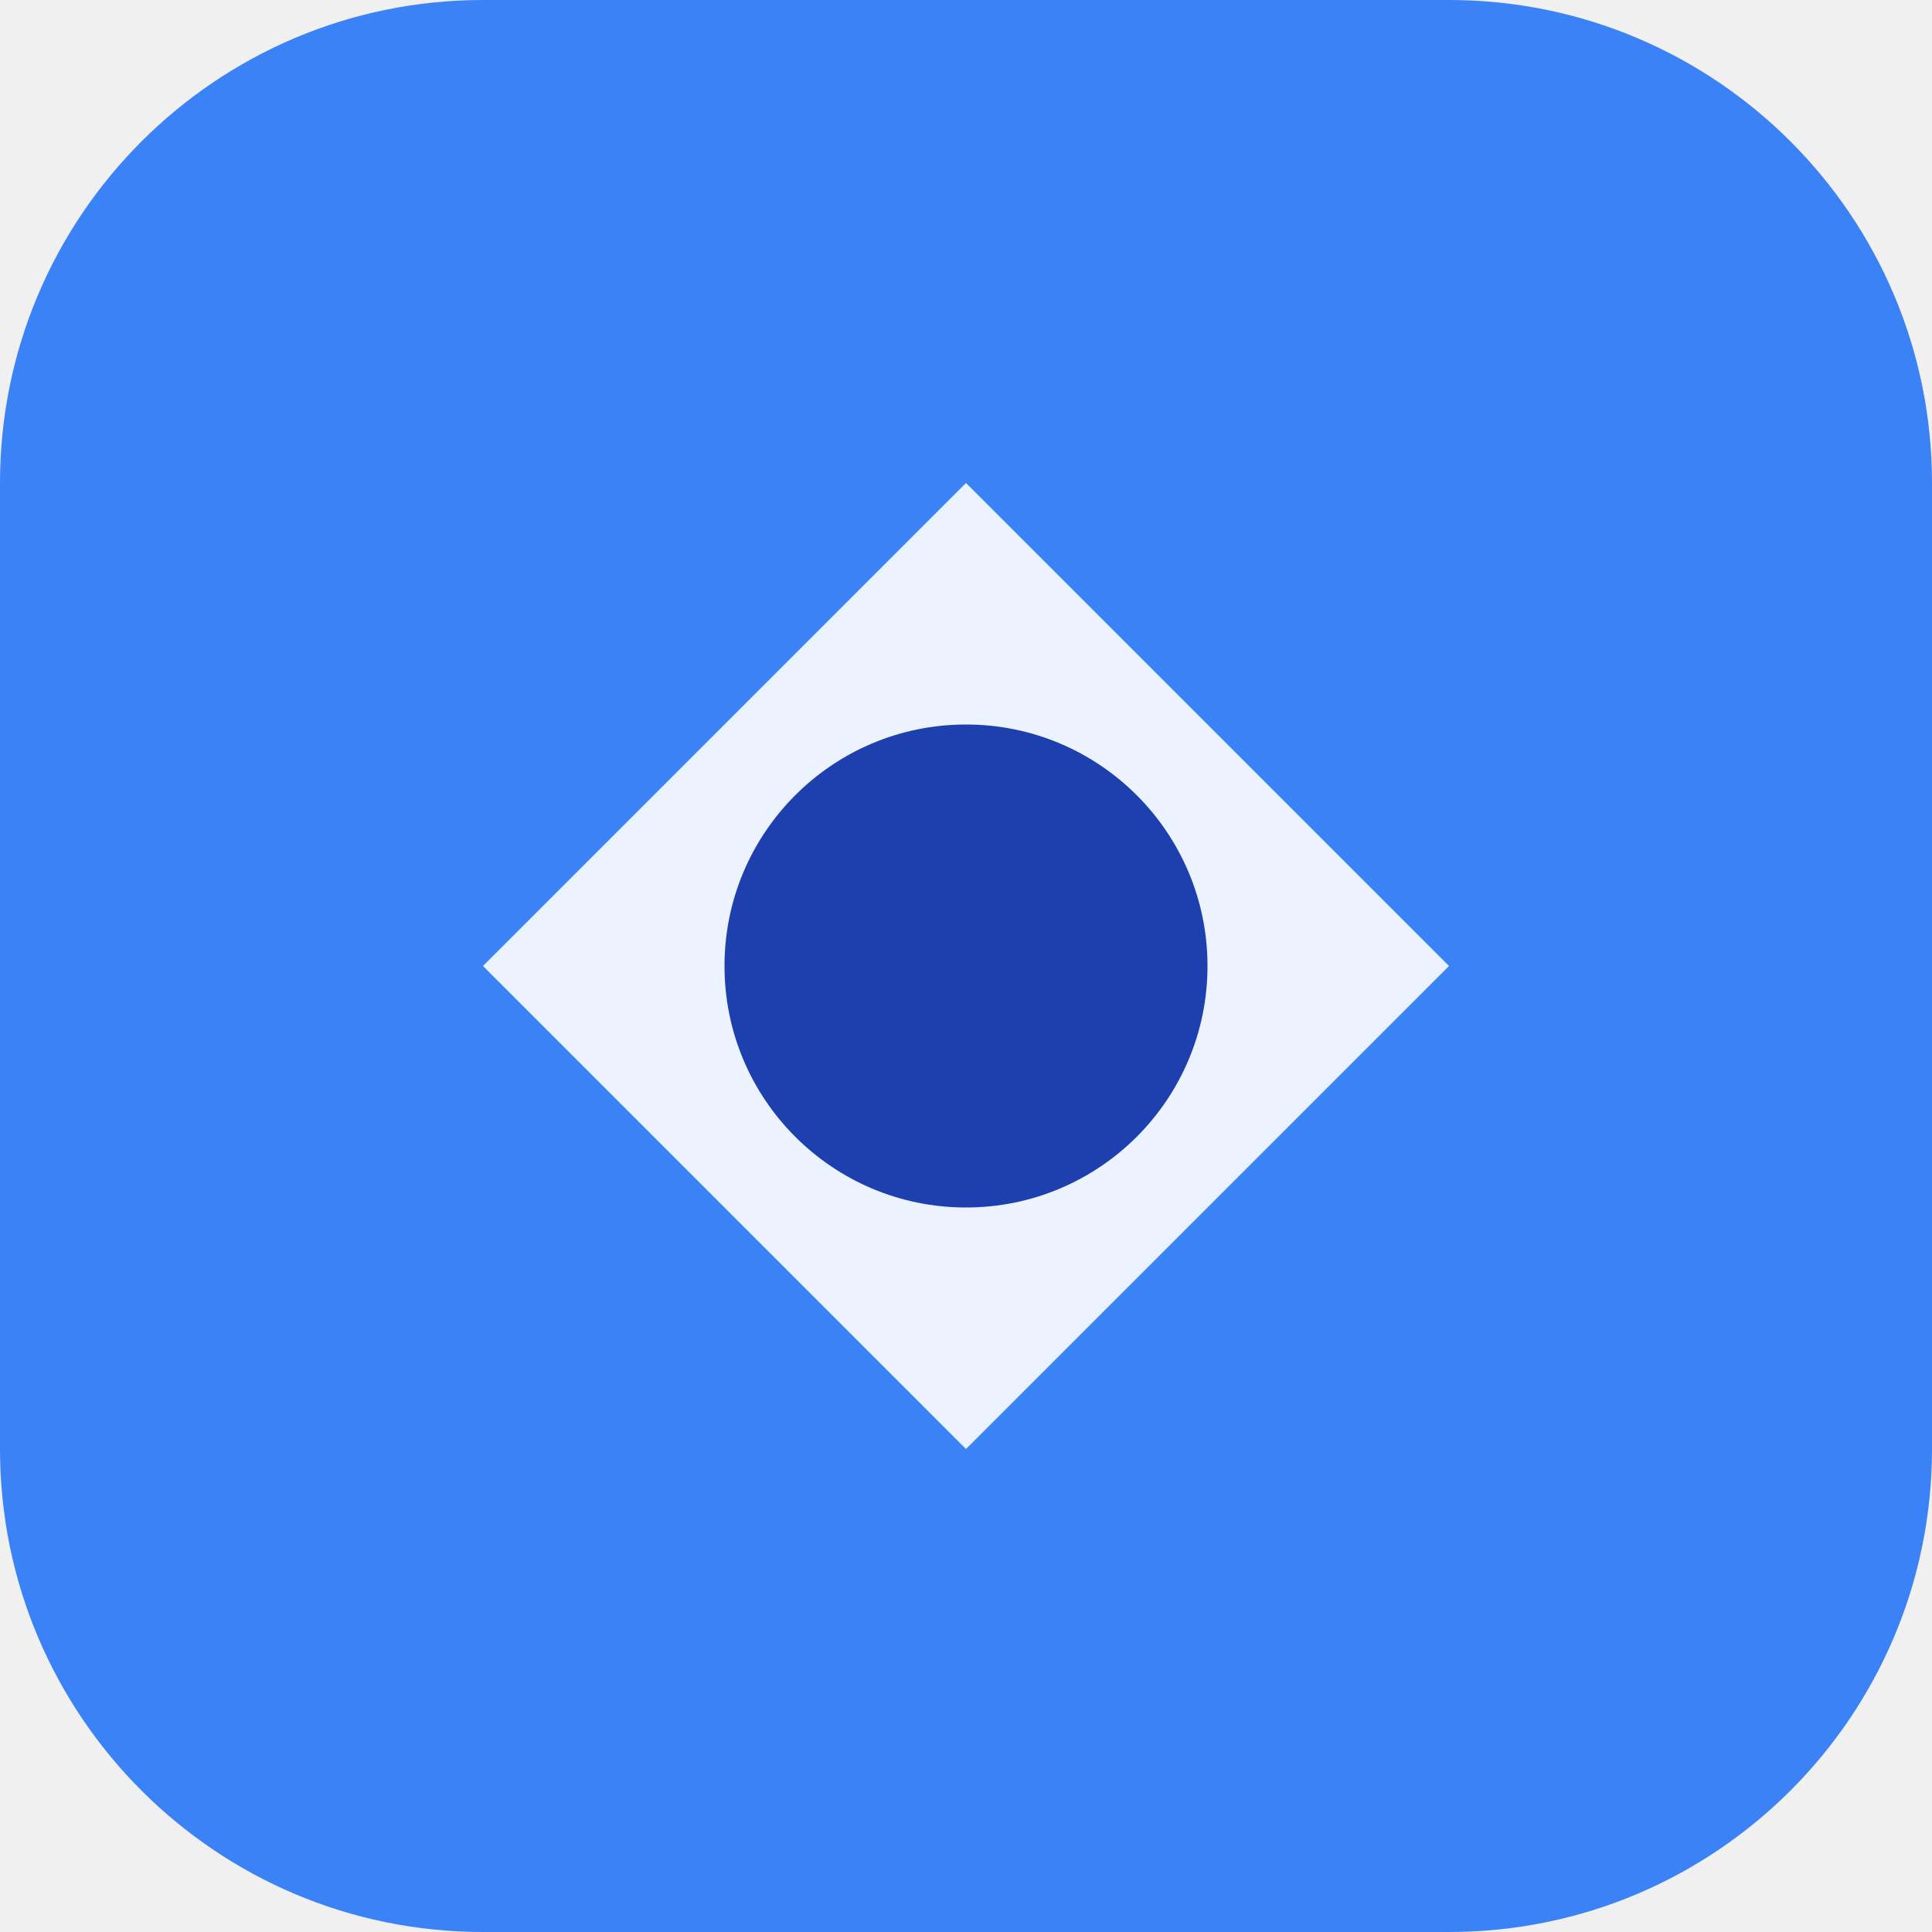
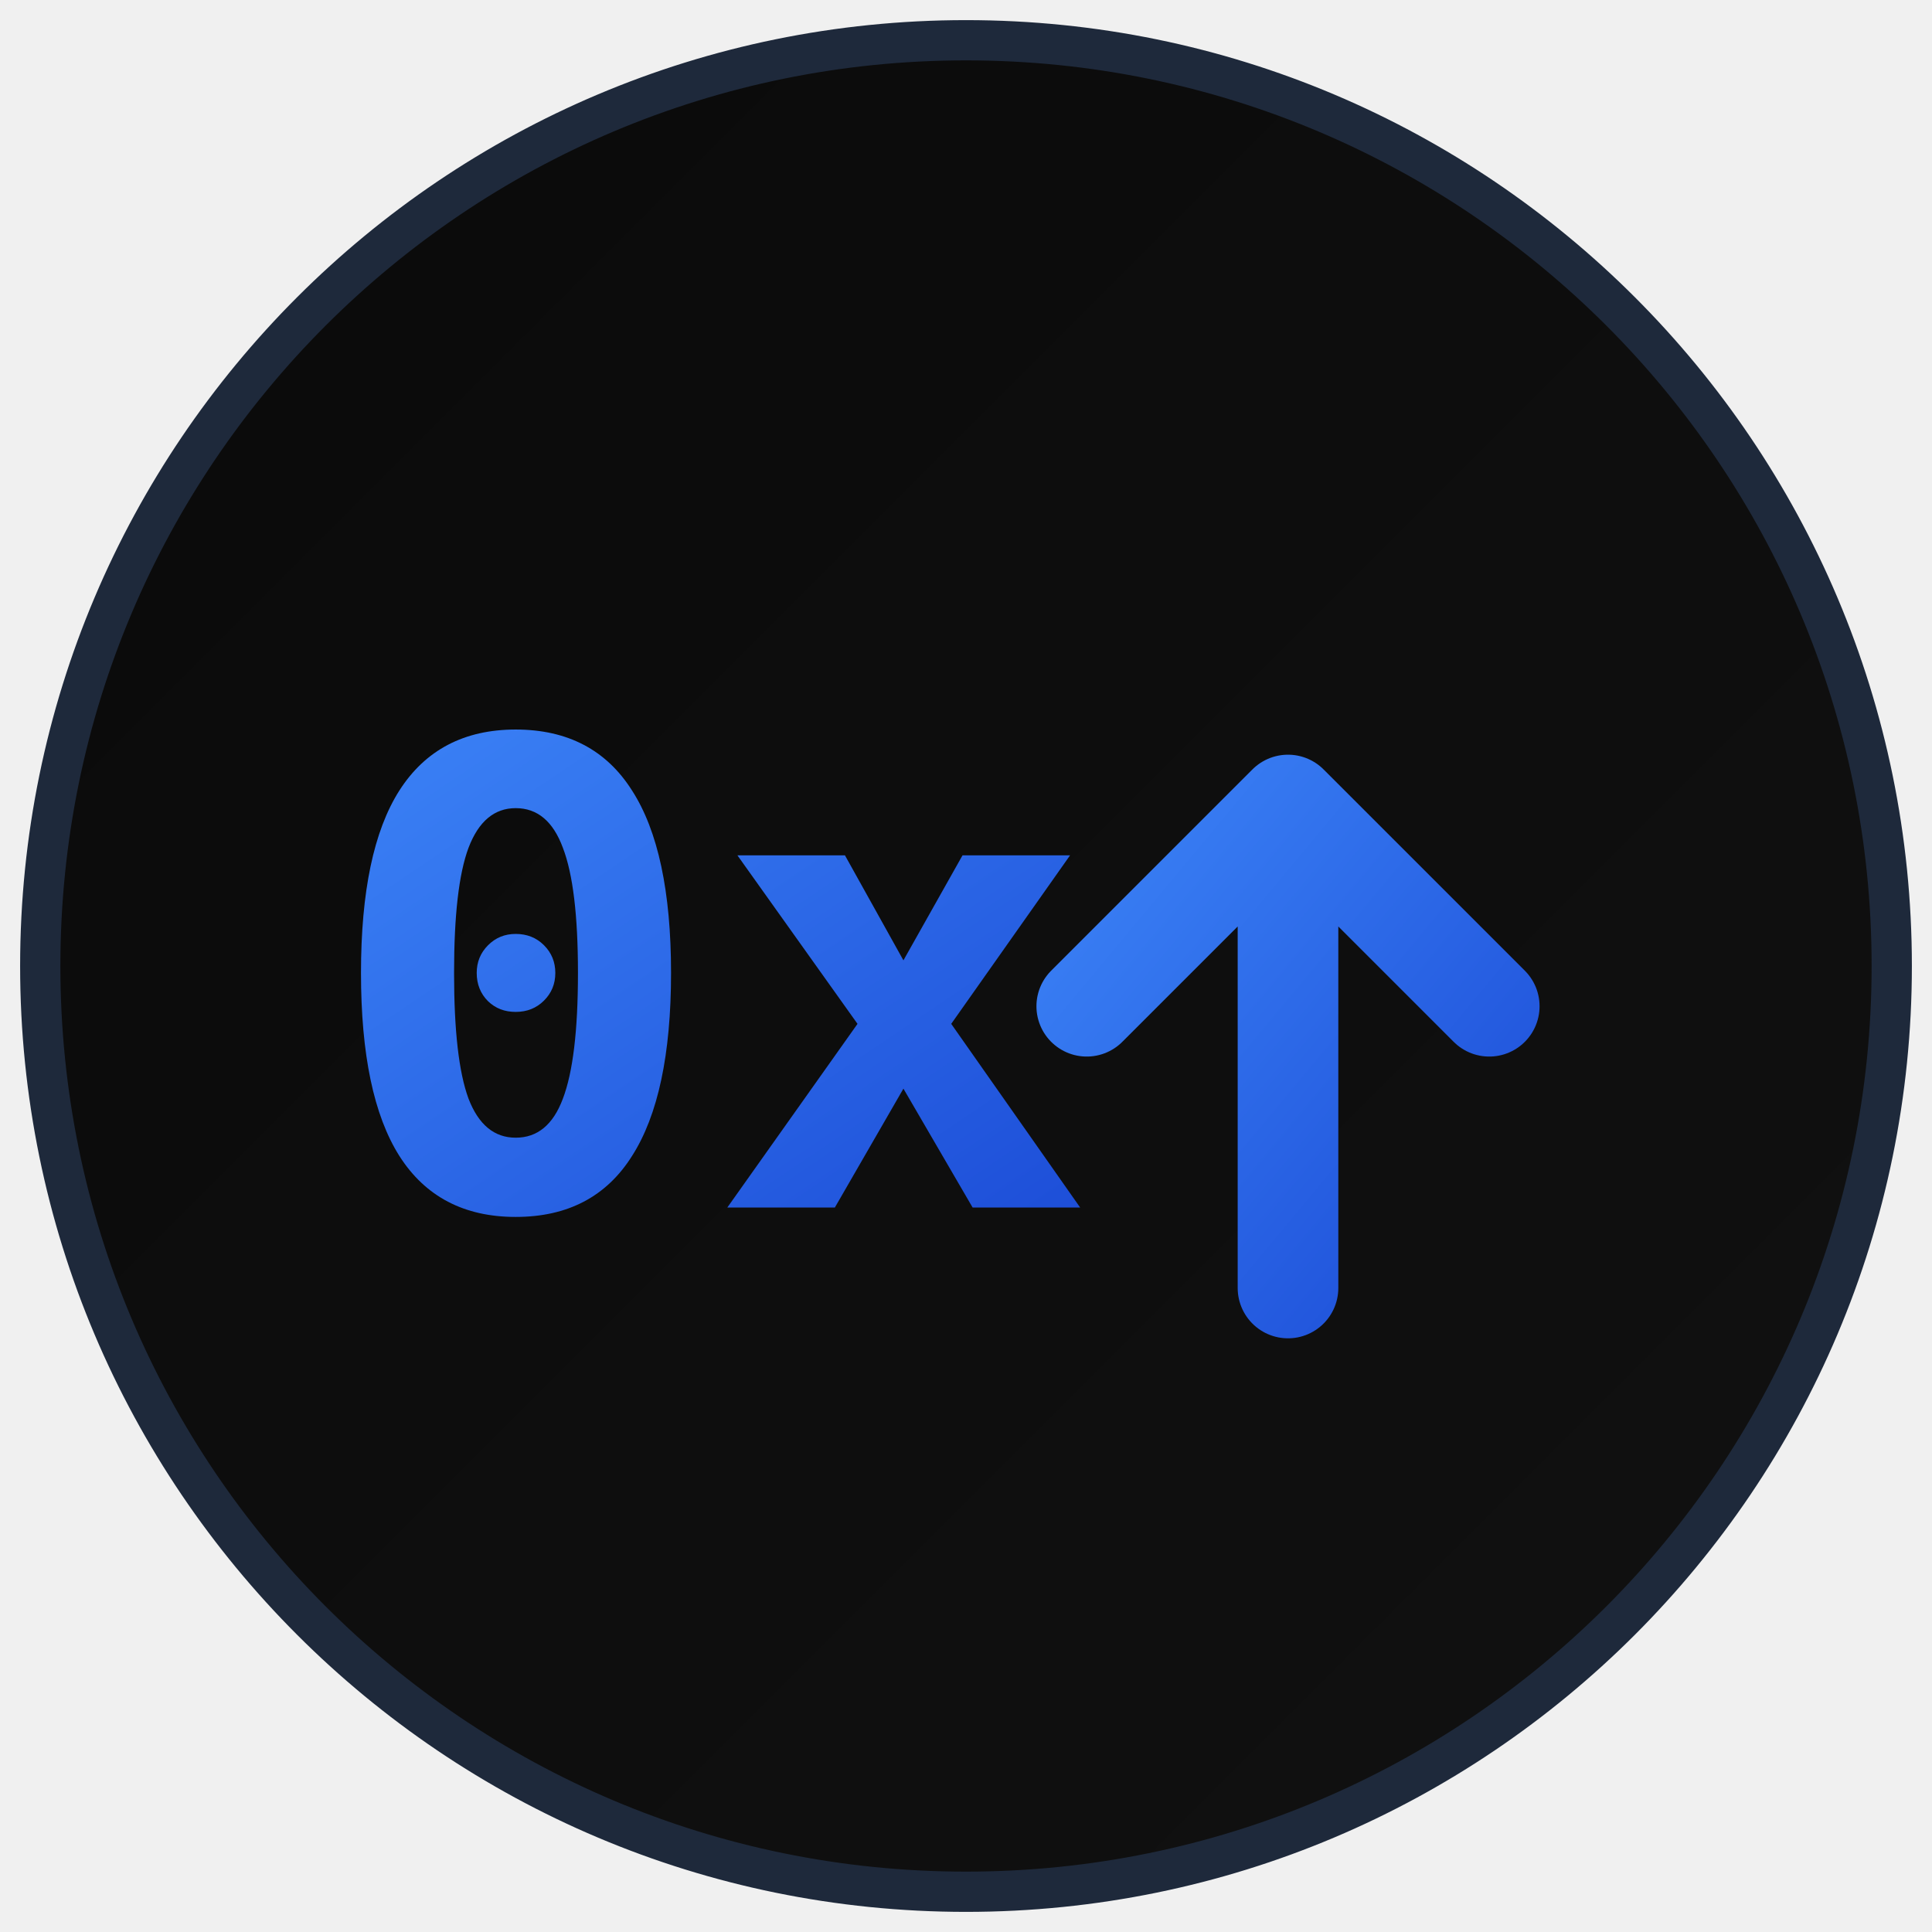
- <svg xmlns="http://www.w3.org/2000/svg" width="32" height="32" viewBox="0 0 32 32" fill="none">
-   <rect width="32" height="32" rx="8" fill="#3b82f6" />
-   <path d="M16 8L24 16L16 24L8 16L16 8Z" fill="white" fill-opacity="0.9" />
-   <circle cx="16" cy="16" r="4" fill="#1e40af" />
+ <svg xmlns="http://www.w3.org/2000/svg" width="32" height="32" viewBox="0 0 48 48" fill="none">
+   <defs>
+     <linearGradient id="bgGradFav" x1="0%" y1="0%" x2="100%" y2="100%">
+       <stop offset="0%" style="stop-color:#0a0a0a;stop-opacity:1" />
+       <stop offset="100%" style="stop-color:#111111;stop-opacity:1" />
+     </linearGradient>
+     <linearGradient id="blueGlowFav" x1="0%" y1="0%" x2="100%" y2="100%">
+       <stop offset="0%" style="stop-color:#3b82f6;stop-opacity:1" />
+       <stop offset="100%" style="stop-color:#1d4ed8;stop-opacity:1" />
+     </linearGradient>
+   </defs>
+   <circle cx="24" cy="24" r="23" fill="url(#bgGradFav)" stroke="#1e293b" stroke-width="1" />
+   <text x="8" y="30" font-family="SF Mono, Monaco, Consolas, monospace" font-size="16" font-weight="700" fill="url(#blueGlowFav)">0x</text>
+   <path d="M32 32 L32 20 M32 20 L27 25 M32 20 L37 25" stroke="url(#blueGlowFav)" stroke-width="2.5" stroke-linecap="round" stroke-linejoin="round" />
</svg>
